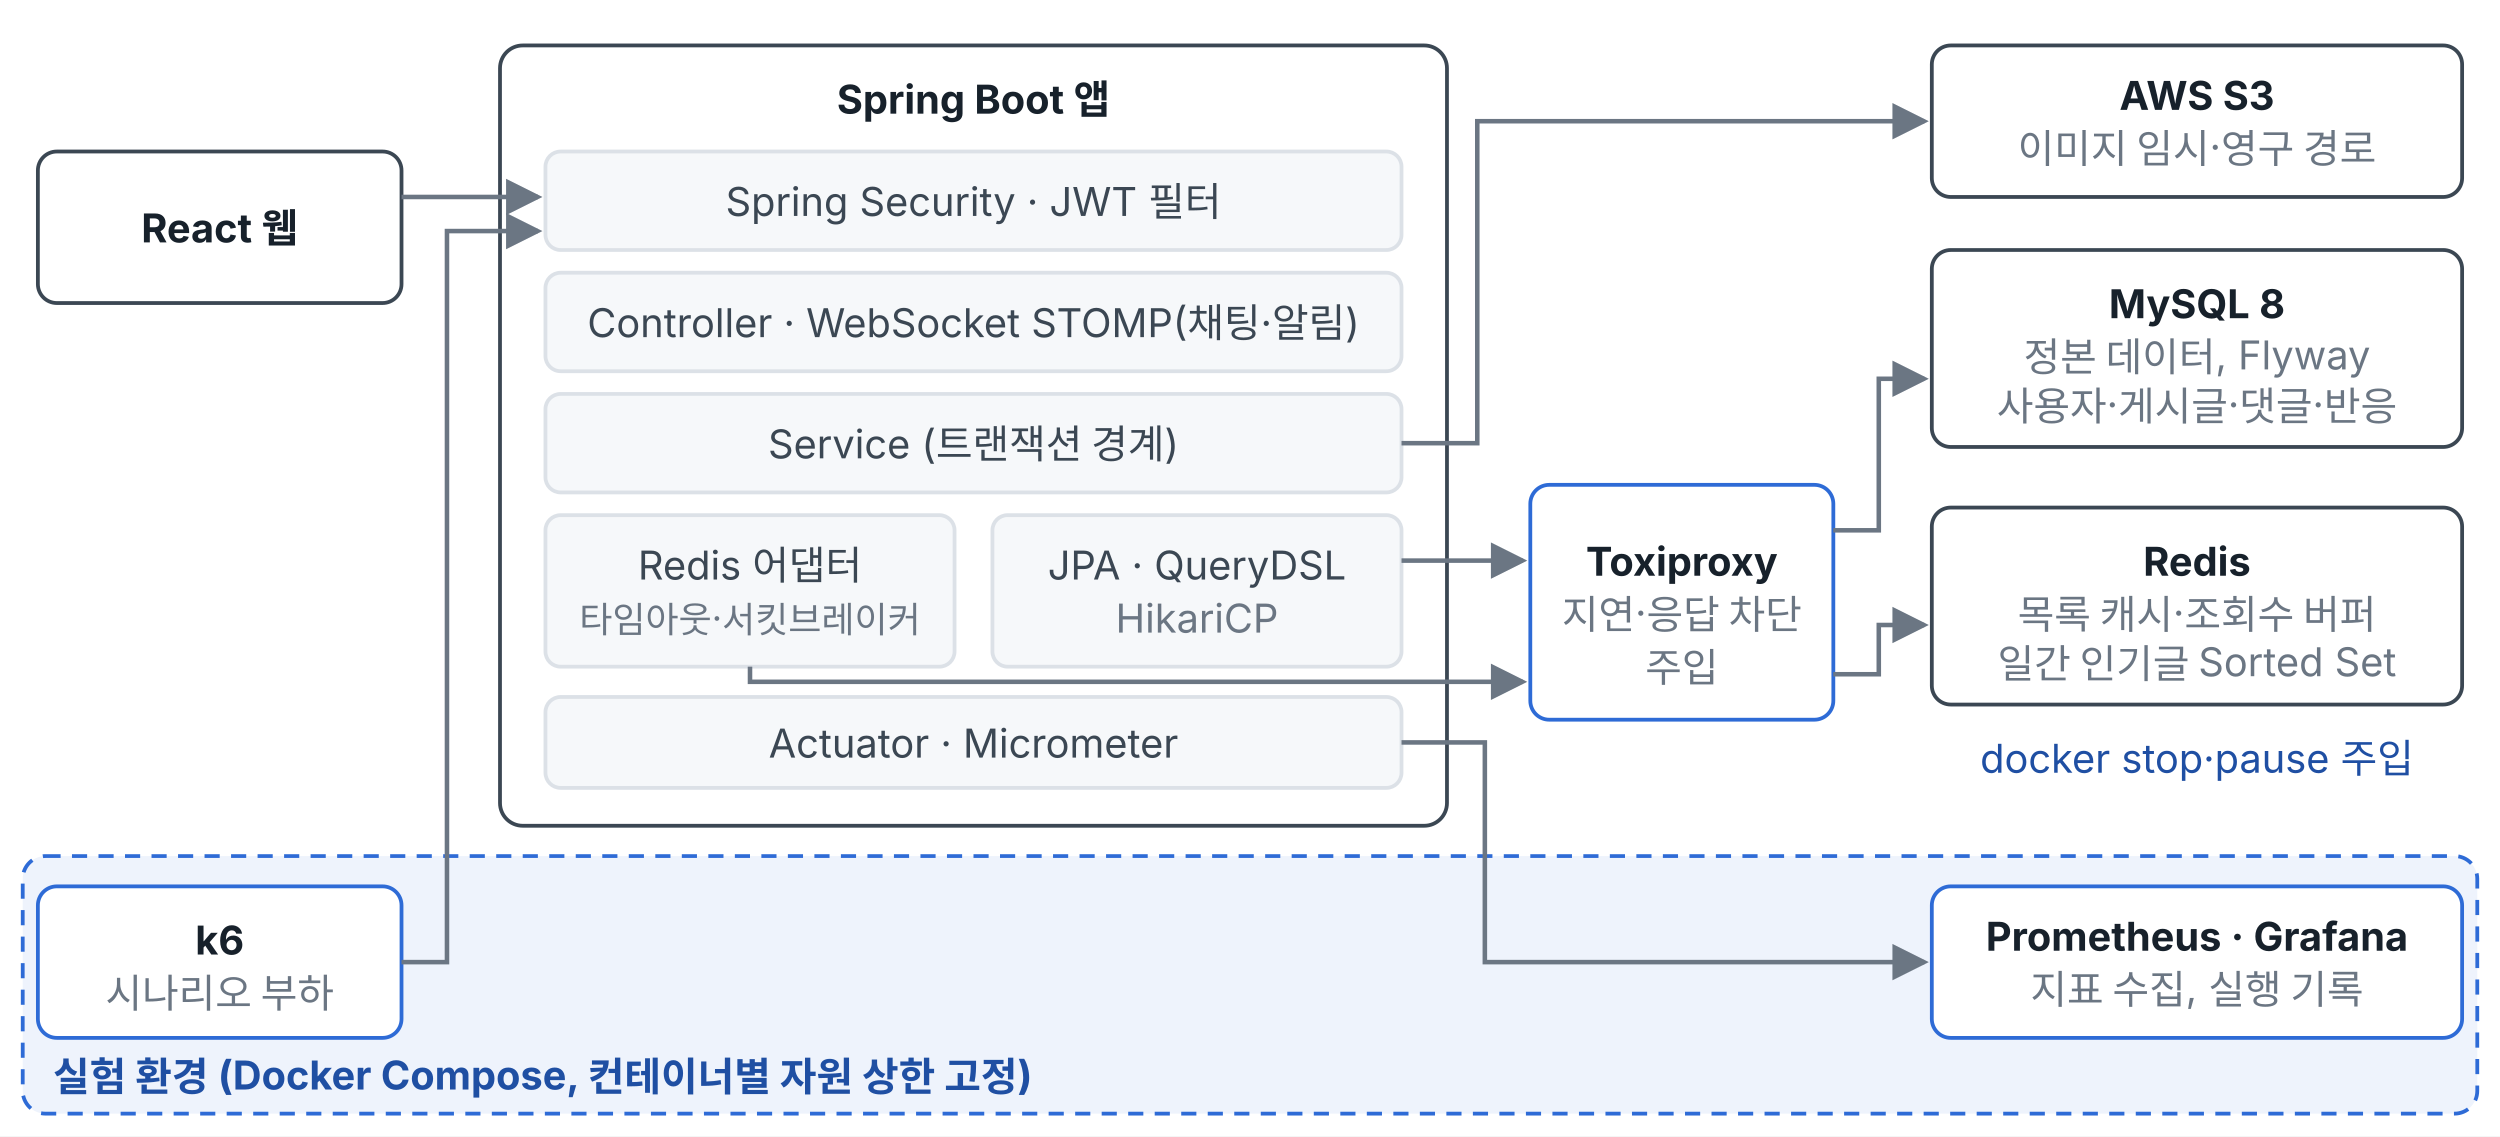
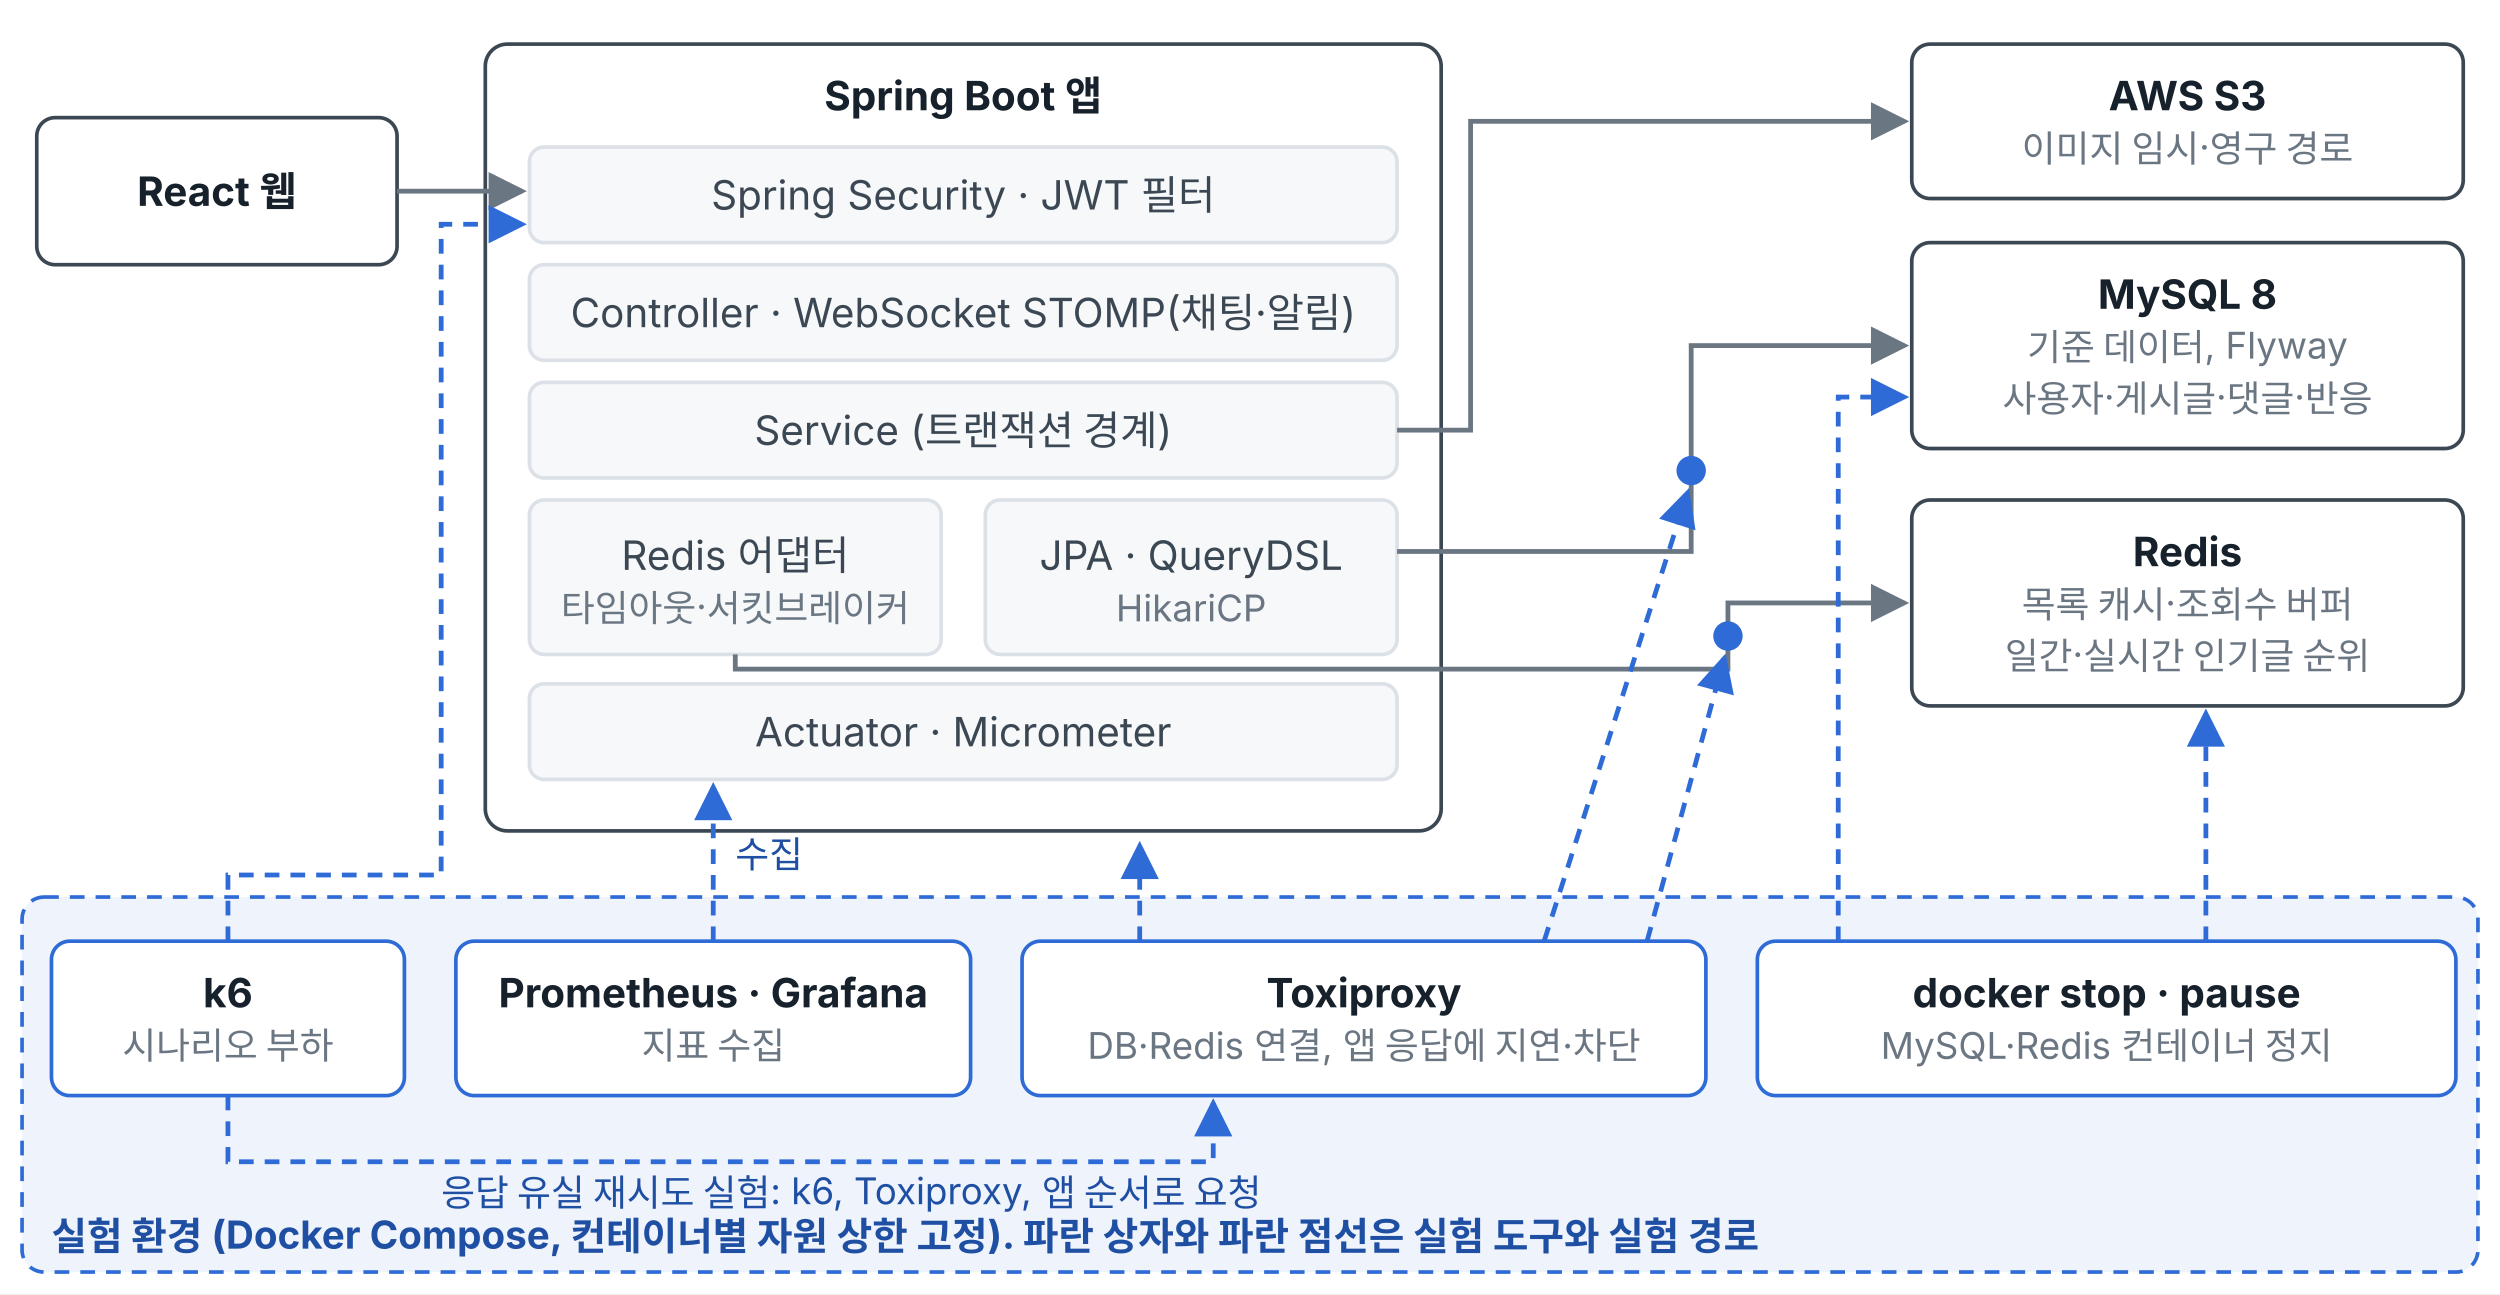
- <svg xmlns="http://www.w3.org/2000/svg" viewBox="0 0 660 300" width="660" height="300" font-size="10.5" font-family="-apple-system, 'Segoe UI', 'Noto Sans KR', 'Malgun Gothic', sans-serif">
+ <svg xmlns="http://www.w3.org/2000/svg" viewBox="0 0 680 352" width="680" height="352" font-size="11" font-family="-apple-system, 'Segoe UI', 'Noto Sans KR', 'Malgun Gothic', sans-serif">
  <defs>
-     <marker id="a1" markerWidth="8" markerHeight="8" refX="7" refY="4" orient="auto">
+     <marker id="ag" markerWidth="8" markerHeight="8" refX="7" refY="4" orient="auto">
      <path d="M0,0 L8,4 L0,8 z" fill="#6B7683" />
    </marker>
+     <marker id="ab" markerWidth="8" markerHeight="8" refX="7" refY="4" orient="auto">
+       <path d="M0,0 L8,4 L0,8 z" fill="#2E6BD6" />
+     </marker>
  </defs>
-   <rect x="0" y="0" width="660" height="300" fill="#ffffff" />
-   <rect x="6" y="226" width="648" height="68" rx="6" fill="#EEF3FC" stroke="#2E6BD6" stroke-dasharray="4 3" />
-   <text x="14" y="288" fill="#1F4FA3" font-weight="700">실험 환경 (Docker Compose, 컨테이너별 자원 상한 고정)</text>
-   <rect x="10" y="40" width="96" height="40" rx="5" fill="#fff" stroke="#3B4753" />
-   <text x="58" y="64" text-anchor="middle" fill="#17212B" font-weight="700">React 웹</text>
-   <rect x="10" y="234" width="96" height="40" rx="5" fill="#fff" stroke="#2E6BD6" />
-   <text x="58" y="252" text-anchor="middle" fill="#17212B" font-weight="700">k6</text>
-   <text x="58" y="266" text-anchor="middle" fill="#6B7683">시나리오 부하</text>
-   <rect x="132" y="12" width="250" height="206" rx="6" fill="#fff" stroke="#3B4753" />
-   <text x="257" y="30" text-anchor="middle" fill="#17212B" font-weight="700">Spring Boot 앱</text>
-   <rect x="144" y="40" width="226" height="26" rx="4" fill="#F6F8FA" stroke="#DCE1E7" />
-   <text x="257" y="57" text-anchor="middle" fill="#3B4753">Spring Security · JWT 필터</text>
-   <rect x="144" y="72" width="226" height="26" rx="4" fill="#F6F8FA" stroke="#DCE1E7" />
-   <text x="257" y="89" text-anchor="middle" fill="#3B4753">Controller · WebSocket STOMP(채팅·알림)</text>
-   <rect x="144" y="104" width="226" height="26" rx="4" fill="#F6F8FA" stroke="#DCE1E7" />
-   <text x="257" y="121" text-anchor="middle" fill="#3B4753">Service (트랜잭션 경계)</text>
-   <rect x="144" y="136" width="108" height="40" rx="4" fill="#F6F8FA" stroke="#DCE1E7" />
-   <text x="198" y="153" text-anchor="middle" fill="#3B4753">Redis 어댑터</text>
-   <text x="198" y="167" text-anchor="middle" fill="#6B7683" font-size="9.5">타임아웃·서킷브레이커</text>
-   <rect x="262" y="136" width="108" height="40" rx="4" fill="#F6F8FA" stroke="#DCE1E7" />
-   <text x="316" y="153" text-anchor="middle" fill="#3B4753">JPA · QueryDSL</text>
-   <text x="316" y="167" text-anchor="middle" fill="#6B7683">HikariCP</text>
-   <rect x="144" y="184" width="226" height="24" rx="4" fill="#F6F8FA" stroke="#DCE1E7" />
-   <text x="257" y="200" text-anchor="middle" fill="#3B4753">Actuator · Micrometer</text>
-   <rect x="404" y="128" width="80" height="62" rx="5" fill="#fff" stroke="#2E6BD6" />
-   <text x="444" y="152" text-anchor="middle" fill="#17212B" font-weight="700">Toxiproxy</text>
-   <text x="444" y="166" text-anchor="middle" fill="#6B7683">지연·응답 차단</text>
-   <text x="444" y="180" text-anchor="middle" fill="#6B7683">주입</text>
-   <rect x="510" y="12" width="140" height="40" rx="5" fill="#fff" stroke="#3B4753" />
-   <text x="580" y="29" text-anchor="middle" fill="#17212B" font-weight="700">AWS S3</text>
-   <text x="580" y="43" text-anchor="middle" fill="#6B7683">이미지 임시·영구 경로</text>
-   <rect x="510" y="66" width="140" height="52" rx="5" fill="#fff" stroke="#3B4753" />
-   <text x="580" y="84" text-anchor="middle" fill="#17212B" font-weight="700">MySQL 8</text>
-   <text x="580" y="98" text-anchor="middle" fill="#6B7683">정본 데이터, Flyway</text>
-   <text x="580" y="111" text-anchor="middle" fill="#6B7683">사용자·게시글·댓글·반응</text>
-   <rect x="510" y="134" width="140" height="52" rx="5" fill="#fff" stroke="#3B4753" />
-   <text x="580" y="152" text-anchor="middle" fill="#17212B" font-weight="700">Redis</text>
-   <text x="580" y="166" text-anchor="middle" fill="#6B7683">목록 캐시·조회수 버퍼</text>
-   <text x="580" y="179" text-anchor="middle" fill="#6B7683">일간 인기글 Sorted Set</text>
-   <rect x="510" y="234" width="140" height="40" rx="5" fill="#fff" stroke="#2E6BD6" />
-   <text x="580" y="251" text-anchor="middle" fill="#17212B" font-weight="700">Prometheus · Grafana</text>
-   <text x="580" y="265" text-anchor="middle" fill="#6B7683">지표 수집, 실행 기록</text>
-   <text x="580" y="204" text-anchor="middle" fill="#1F4FA3">docker stop·pause 주입</text>
-   <g stroke="#6B7683" stroke-width="1.2" fill="none" marker-end="url(#a1)">
-     <path d="M106,52 L142,52" />
-     <path d="M106,254 L118,254 L118,61 L142,61" />
-     <path d="M370,117 L390,117 L390,32 L508,32" />
-     <path d="M370,148 L402,148" />
-     <path d="M198,176 L198,180 L402,180" />
-     <path d="M484,140 L496,140 L496,100 L508,100" />
-     <path d="M484,178 L496,178 L496,165 L508,165" />
-     <path d="M370,196 L392,196 L392,254 L508,254" />
-   </g>
+   <rect x="0" y="0" width="680" height="352" fill="#ffffff" />
+   <rect x="6" y="244" width="668" height="102" rx="6" fill="#EEF3FC" stroke="#2E6BD6" stroke-dasharray="4 3" />
+   <text x="14" y="340" text-anchor="start" fill="#1F4FA3" font-size="10.5" font-weight="700">실험 환경 (Docker Compose, 컨테이너별 자원 상한 고정). 파란 상자와 파란 점선은 실험 도구와 실험 경로</text>
+   <rect x="10" y="32" width="98" height="40" rx="5" fill="#fff" stroke="#3B4753" />
+   <text x="59.0" y="56.0" text-anchor="middle" fill="#17212B" font-weight="700">React 웹</text>
+   <rect x="132" y="12" width="260" height="214" rx="6" fill="#fff" stroke="#3B4753" />
+   <text x="262" y="30" text-anchor="middle" fill="#17212B" font-weight="700">Spring Boot 앱</text>
+   <rect x="144" y="40" width="236" height="26" rx="4" fill="#F6F8FA" stroke="#DCE1E7" />
+   <text x="262.0" y="57.0" text-anchor="middle" fill="#3B4753">Spring Security · JWT 필터</text>
+   <rect x="144" y="72" width="236" height="26" rx="4" fill="#F6F8FA" stroke="#DCE1E7" />
+   <text x="262.0" y="89.0" text-anchor="middle" fill="#3B4753">Controller · WebSocket STOMP(채팅·알림)</text>
+   <rect x="144" y="104" width="236" height="26" rx="4" fill="#F6F8FA" stroke="#DCE1E7" />
+   <text x="262.0" y="121.0" text-anchor="middle" fill="#3B4753">Service (트랜잭션 경계)</text>
+   <rect x="144" y="136" width="112" height="42" rx="4" fill="#F6F8FA" stroke="#DCE1E7" />
+   <text x="200.0" y="155.0" text-anchor="middle" fill="#3B4753">Redis 어댑터</text>
+   <text x="200.0" y="169.0" text-anchor="middle" fill="#6B7683" font-size="10">타임아웃·서킷브레이커</text>
+   <rect x="268" y="136" width="112" height="42" rx="4" fill="#F6F8FA" stroke="#DCE1E7" />
+   <text x="324.0" y="155.0" text-anchor="middle" fill="#3B4753">JPA · QueryDSL</text>
+   <text x="324.0" y="169.0" text-anchor="middle" fill="#6B7683" font-size="10">HikariCP</text>
+   <rect x="144" y="186" width="236" height="26" rx="4" fill="#F6F8FA" stroke="#DCE1E7" />
+   <text x="262.0" y="203.0" text-anchor="middle" fill="#3B4753">Actuator · Micrometer</text>
+   <rect x="520" y="12" width="150" height="42" rx="5" fill="#fff" stroke="#3B4753" />
+   <text x="595.0" y="30.0" text-anchor="middle" fill="#17212B" font-weight="700">AWS S3</text>
+   <text x="595.0" y="44.0" text-anchor="middle" fill="#6B7683" font-size="10">이미지 임시·영구 경로</text>
+   <rect x="520" y="66" width="150" height="56" rx="5" fill="#fff" stroke="#3B4753" />
+   <text x="595.0" y="84.0" text-anchor="middle" fill="#17212B" font-weight="700">MySQL 8</text>
+   <text x="595.0" y="98.0" text-anchor="middle" fill="#6B7683" font-size="10">기준 데이터, Flyway</text>
+   <text x="595.0" y="112.0" text-anchor="middle" fill="#6B7683" font-size="10">사용자·게시글·댓글·반응</text>
+   <rect x="520" y="136" width="150" height="56" rx="5" fill="#fff" stroke="#3B4753" />
+   <text x="595.0" y="154.0" text-anchor="middle" fill="#17212B" font-weight="700">Redis</text>
+   <text x="595.0" y="168.0" text-anchor="middle" fill="#6B7683" font-size="10">목록 캐시·조회수 버퍼</text>
+   <text x="595.0" y="182.0" text-anchor="middle" fill="#6B7683" font-size="10">일간·실시간 인기글 순위</text>
+   <rect x="14" y="256" width="96" height="42" rx="5" fill="#fff" stroke="#2E6BD6" />
+   <text x="62.0" y="274.0" text-anchor="middle" fill="#17212B" font-weight="700">k6</text>
+   <text x="62.0" y="288.0" text-anchor="middle" fill="#6B7683" font-size="10">시나리오 부하</text>
+   <rect x="124" y="256" width="140" height="42" rx="5" fill="#fff" stroke="#2E6BD6" />
+   <text x="194.0" y="274.0" text-anchor="middle" fill="#17212B" font-weight="700">Prometheus · Grafana</text>
+   <text x="194.0" y="288.0" text-anchor="middle" fill="#6B7683" font-size="10">지표 수집</text>
+   <rect x="278" y="256" width="186" height="42" rx="5" fill="#fff" stroke="#2E6BD6" />
+   <text x="371.0" y="274.0" text-anchor="middle" fill="#17212B" font-weight="700">Toxiproxy</text>
+   <text x="371.0" y="288.0" text-anchor="middle" fill="#6B7683" font-size="10">DB·Redis 연결, 앱 응답에 지연·차단</text>
+   <rect x="478" y="256" width="190" height="42" rx="5" fill="#fff" stroke="#2E6BD6" />
+   <text x="573.0" y="274.0" text-anchor="middle" fill="#17212B" font-weight="700">docker stop · pause</text>
+   <text x="573.0" y="288.0" text-anchor="middle" fill="#6B7683" font-size="10">MySQL·Redis 컨테이너 정지</text>
+   <path d="M108,52 L142,52" stroke="#6B7683" stroke-width="1.3" fill="none" marker-end="url(#ag)" />
+   <path d="M380,117 L400,117 L400,33 L518,33" stroke="#6B7683" stroke-width="1.3" fill="none" marker-end="url(#ag)" />
+   <path d="M380,150 L460,150 L460,94 L518,94" stroke="#6B7683" stroke-width="1.3" fill="none" marker-end="url(#ag)" />
+   <path d="M200,178 L200,182 L470,182 L470,164 L518,164" stroke="#6B7683" stroke-width="1.3" fill="none" marker-end="url(#ag)" />
+   <path d="M62,256 L62,238 L120,238 L120,61 L142,61" stroke="#2E6BD6" stroke-width="1.3" fill="none" stroke-dasharray="4 3" marker-end="url(#ab)" />
+   <path d="M194,256 L194,214" stroke="#2E6BD6" stroke-width="1.3" fill="none" stroke-dasharray="4 3" marker-end="url(#ab)" />
+   <text x="200" y="236" text-anchor="start" fill="#1F4FA3" font-size="10">수집</text>
+   <circle cx="460" cy="128" r="4" fill="#2E6BD6" />
+   <circle cx="470" cy="173" r="4" fill="#2E6BD6" />
+   <path d="M420,256 L459,134" stroke="#2E6BD6" stroke-width="1.3" fill="none" stroke-dasharray="4 3" marker-end="url(#ab)" />
+   <path d="M448,256 L469,179" stroke="#2E6BD6" stroke-width="1.3" fill="none" stroke-dasharray="4 3" marker-end="url(#ab)" />
+   <path d="M62,298 L62,316 L330,316 L330,300" stroke="#2E6BD6" stroke-width="1.3" fill="none" stroke-dasharray="4 3" marker-end="url(#ab)" />
+   <path d="M310,256 L310,230" stroke="#2E6BD6" stroke-width="1.3" fill="none" stroke-dasharray="4 3" marker-end="url(#ab)" />
+   <text x="120" y="328" text-anchor="start" fill="#1F4FA3" font-size="10">응답 유실 재시도 실험: k6, Toxiproxy, 앱 순서로 요청</text>
+   <path d="M600,256 L600,194" stroke="#2E6BD6" stroke-width="1.3" fill="none" stroke-dasharray="4 3" marker-end="url(#ab)" />
+   <path d="M500,256 L500,108 L518,108" stroke="#2E6BD6" stroke-width="1.3" fill="none" stroke-dasharray="4 3" marker-end="url(#ab)" />
</svg>
